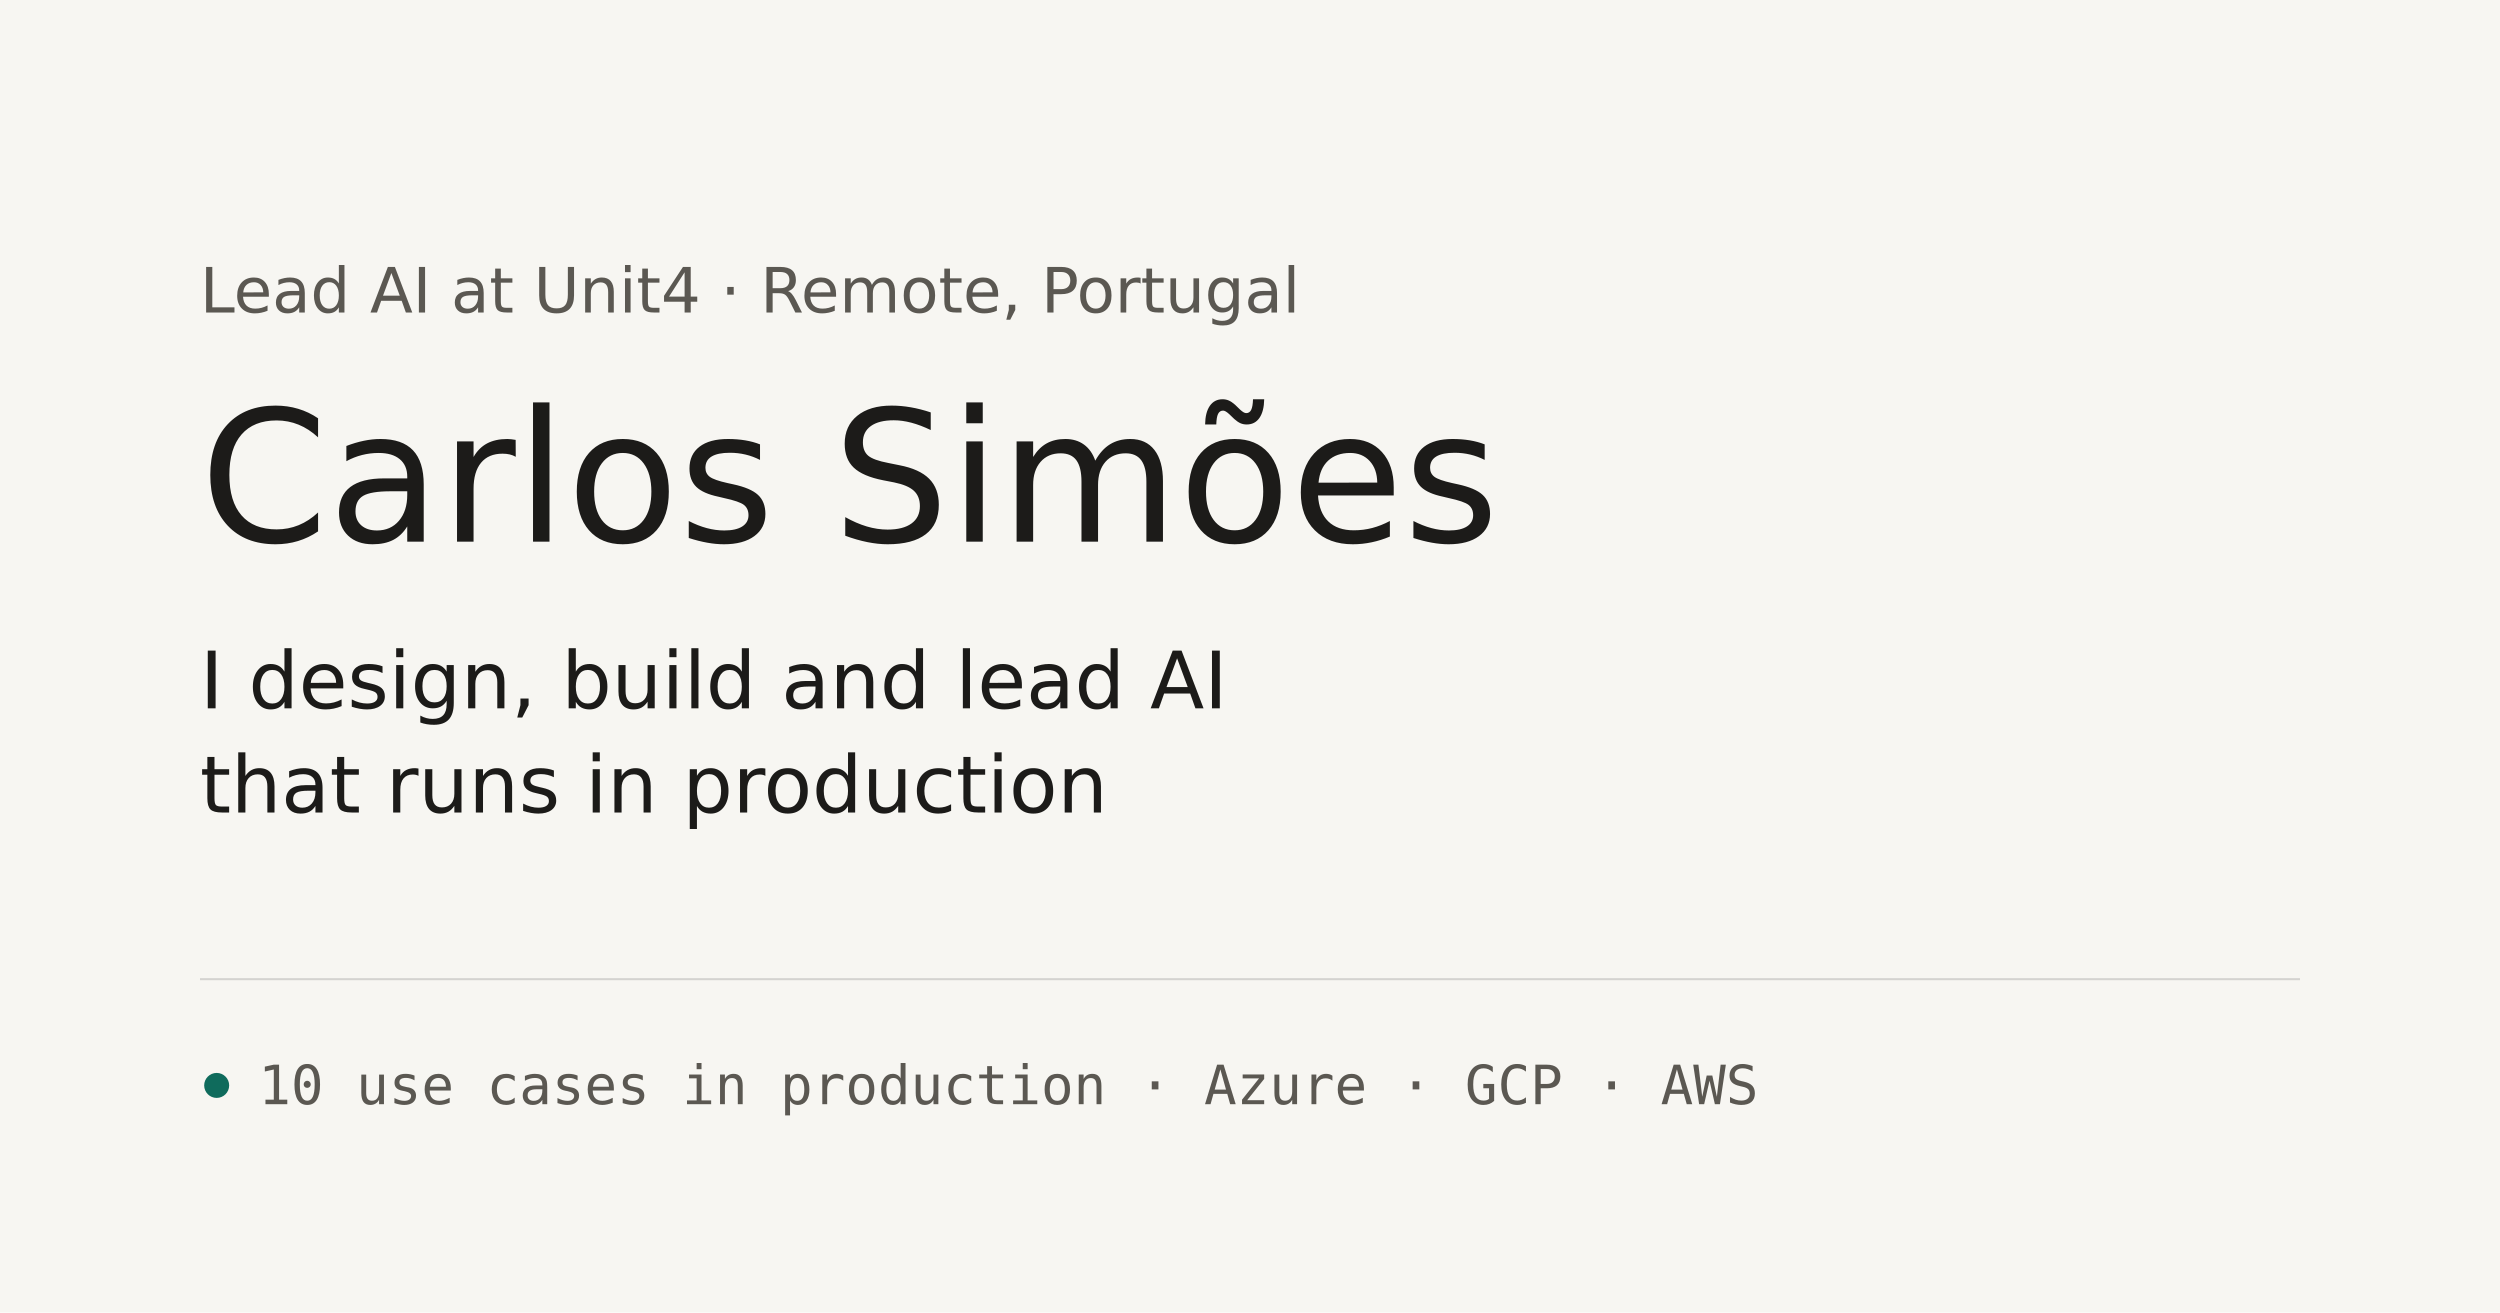
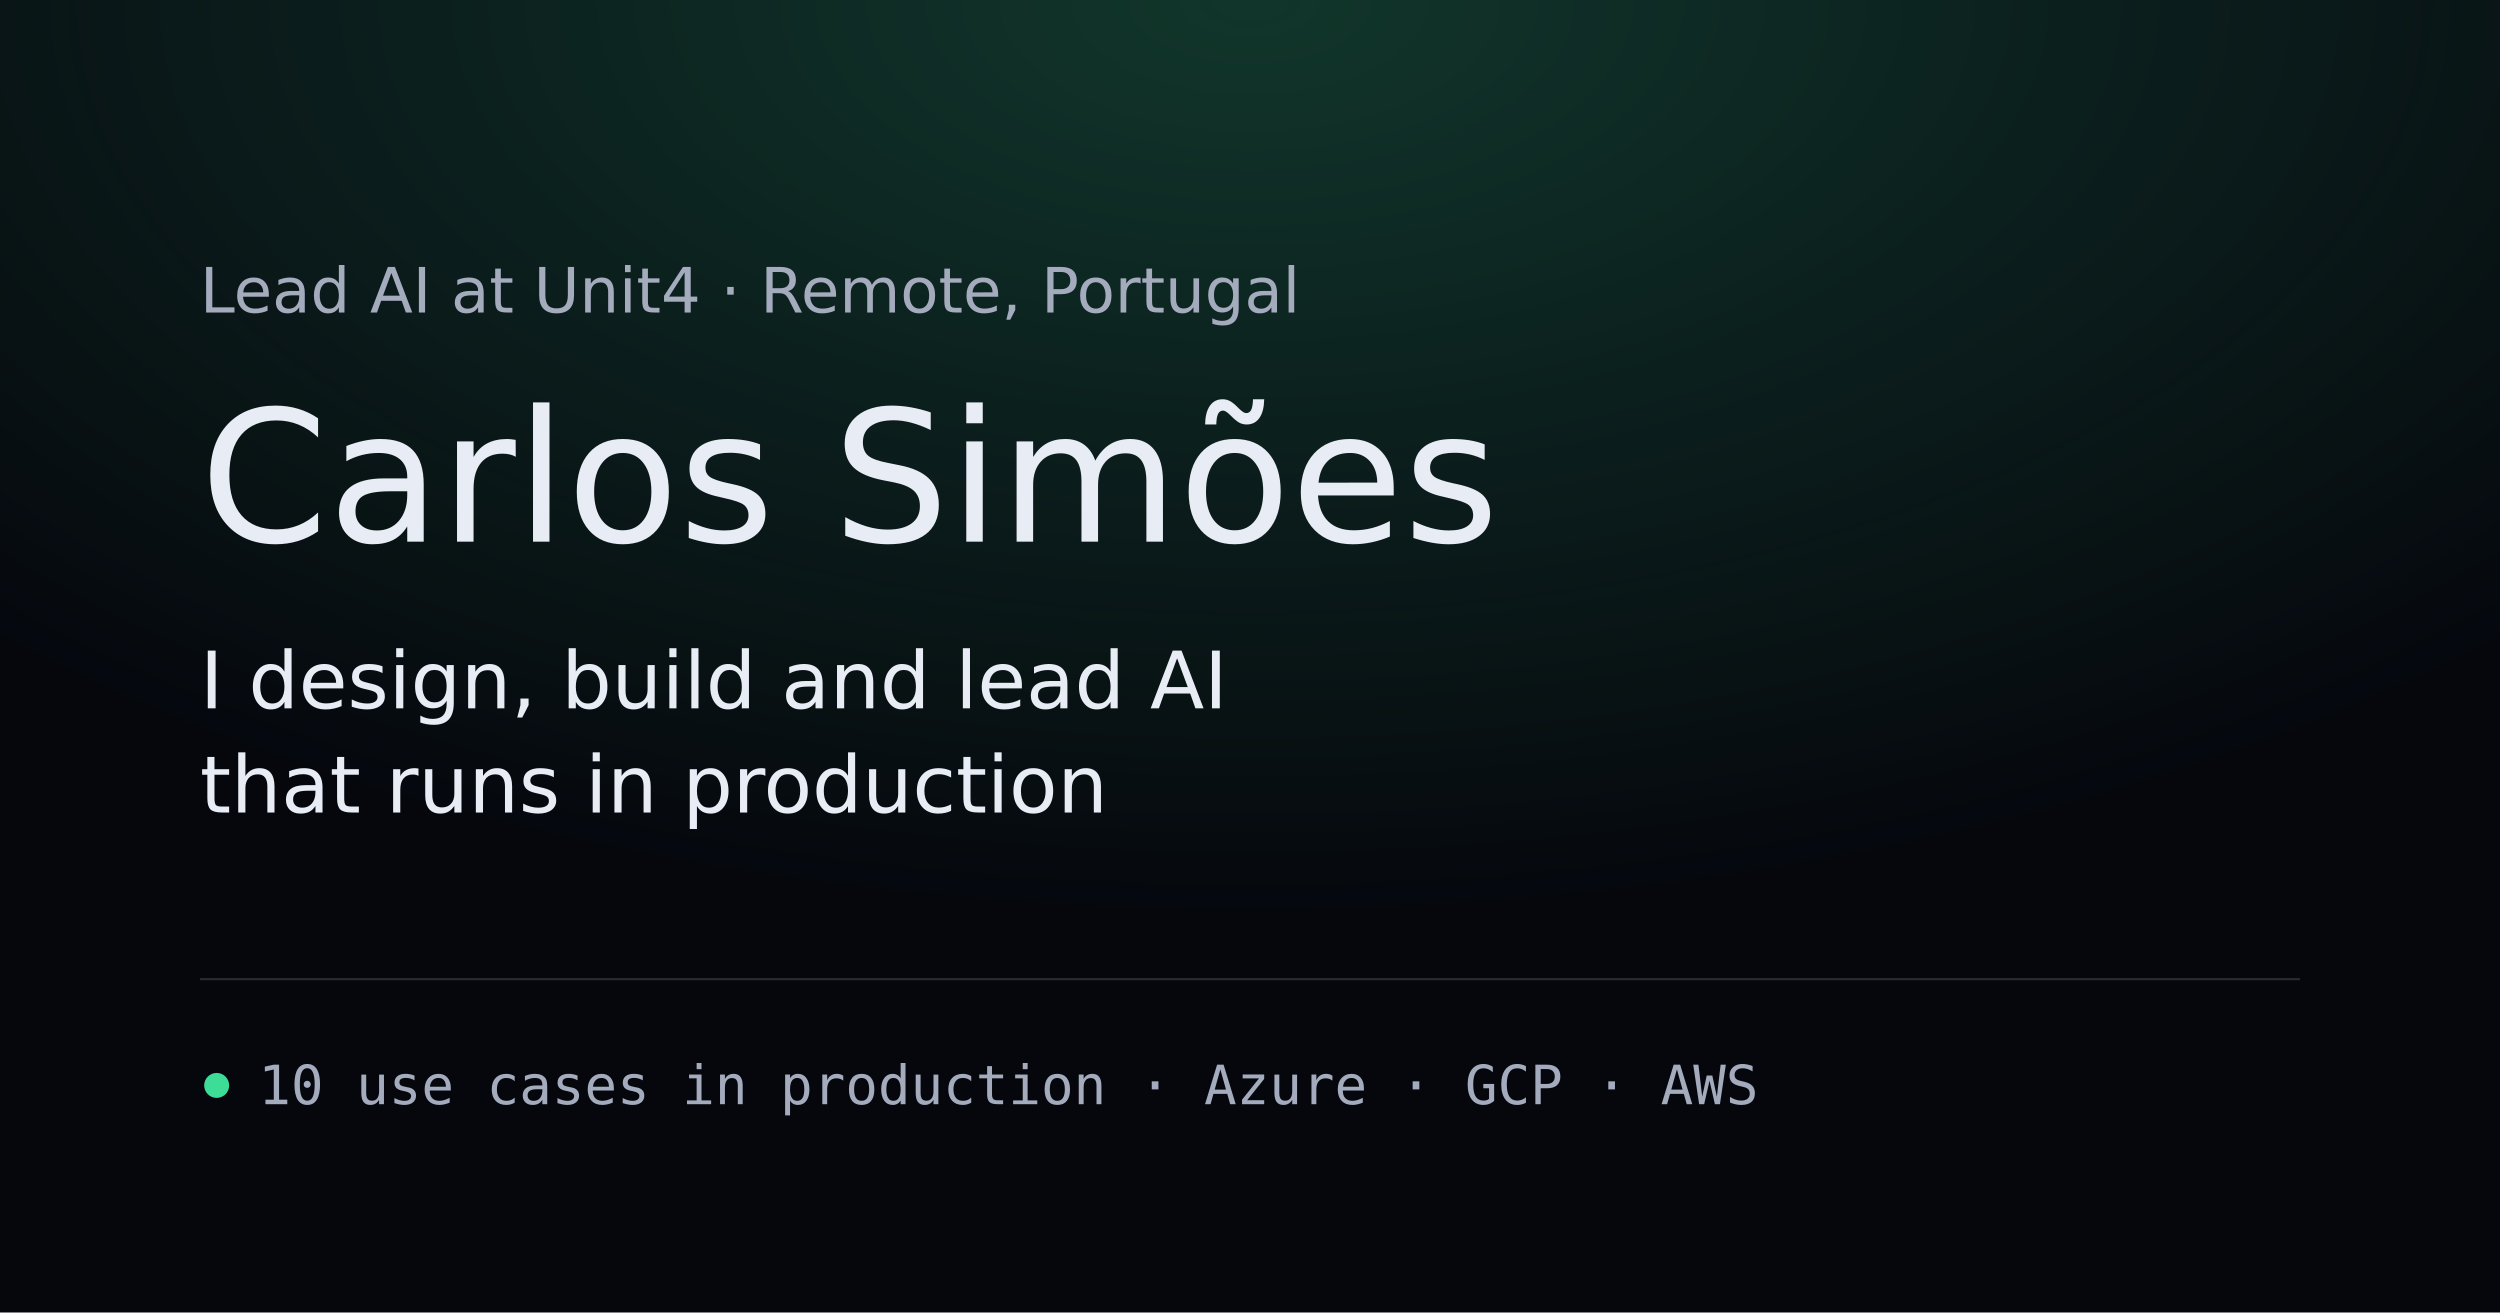
<svg xmlns="http://www.w3.org/2000/svg" width="1200" height="630" viewBox="0 0 1200 630">
-   <rect width="1200" height="630" fill="#f7f6f2" />
-   <text x="96" y="150" font-family="DejaVu Sans, Helvetica, Arial, sans-serif" font-size="30" fill="#5b5852">Lead AI at Unit4 · Remote, Portugal</text>
-   <text x="96" y="260" font-family="DejaVu Sans, Helvetica, Arial, sans-serif" font-size="88" font-weight="500" fill="#1c1b19">Carlos Simões</text>
-   <text x="96" y="340" font-family="DejaVu Sans, Helvetica, Arial, sans-serif" font-size="38" fill="#1c1b19">I design, build and lead AI</text>
-   <text x="96" y="390" font-family="DejaVu Sans, Helvetica, Arial, sans-serif" font-size="38" fill="#1c1b19">that runs in production</text>
-   <line x1="96" y1="470" x2="1104" y2="470" stroke="#1c1b19" stroke-opacity="0.16" />
-   <circle cx="104" cy="521" r="6" fill="#0f6b5c" />
-   <text x="124" y="530" font-family="DejaVu Sans Mono, monospace" font-size="26" fill="#5b5852">10 use cases in production · Azure · GCP · AWS</text>
+   <rect width="1200" height="630" fill="#05070d" />
+   <radialGradient id="g" cx="50%" cy="0%" r="70%">
+     <stop offset="0" stop-color="#3ddc97" stop-opacity="0.22" />
+     <stop offset="1" stop-color="#3ddc97" stop-opacity="0" />
+   </radialGradient>
+   <rect width="1200" height="630" fill="url(#g)" />
+   <text x="96" y="150" font-family="DejaVu Sans, Helvetica, Arial, sans-serif" font-size="30" fill="#a3abbd">Lead AI at Unit4 · Remote, Portugal</text>
+   <text x="96" y="260" font-family="DejaVu Sans, Helvetica, Arial, sans-serif" font-size="88" font-weight="500" fill="#e8ecf5">Carlos Simões</text>
+   <text x="96" y="340" font-family="DejaVu Sans, Helvetica, Arial, sans-serif" font-size="38" fill="#e8ecf5">I design, build and lead AI</text>
+   <text x="96" y="390" font-family="DejaVu Sans, Helvetica, Arial, sans-serif" font-size="38" fill="#e8ecf5">that runs in production</text>
+   <line x1="96" y1="470" x2="1104" y2="470" stroke="#e8ecf5" stroke-opacity="0.16" />
+   <circle cx="104" cy="521" r="6" fill="#3ddc97" />
+   <text x="124" y="530" font-family="DejaVu Sans Mono, monospace" font-size="26" fill="#a3abbd">10 use cases in production · Azure · GCP · AWS</text>
</svg>
